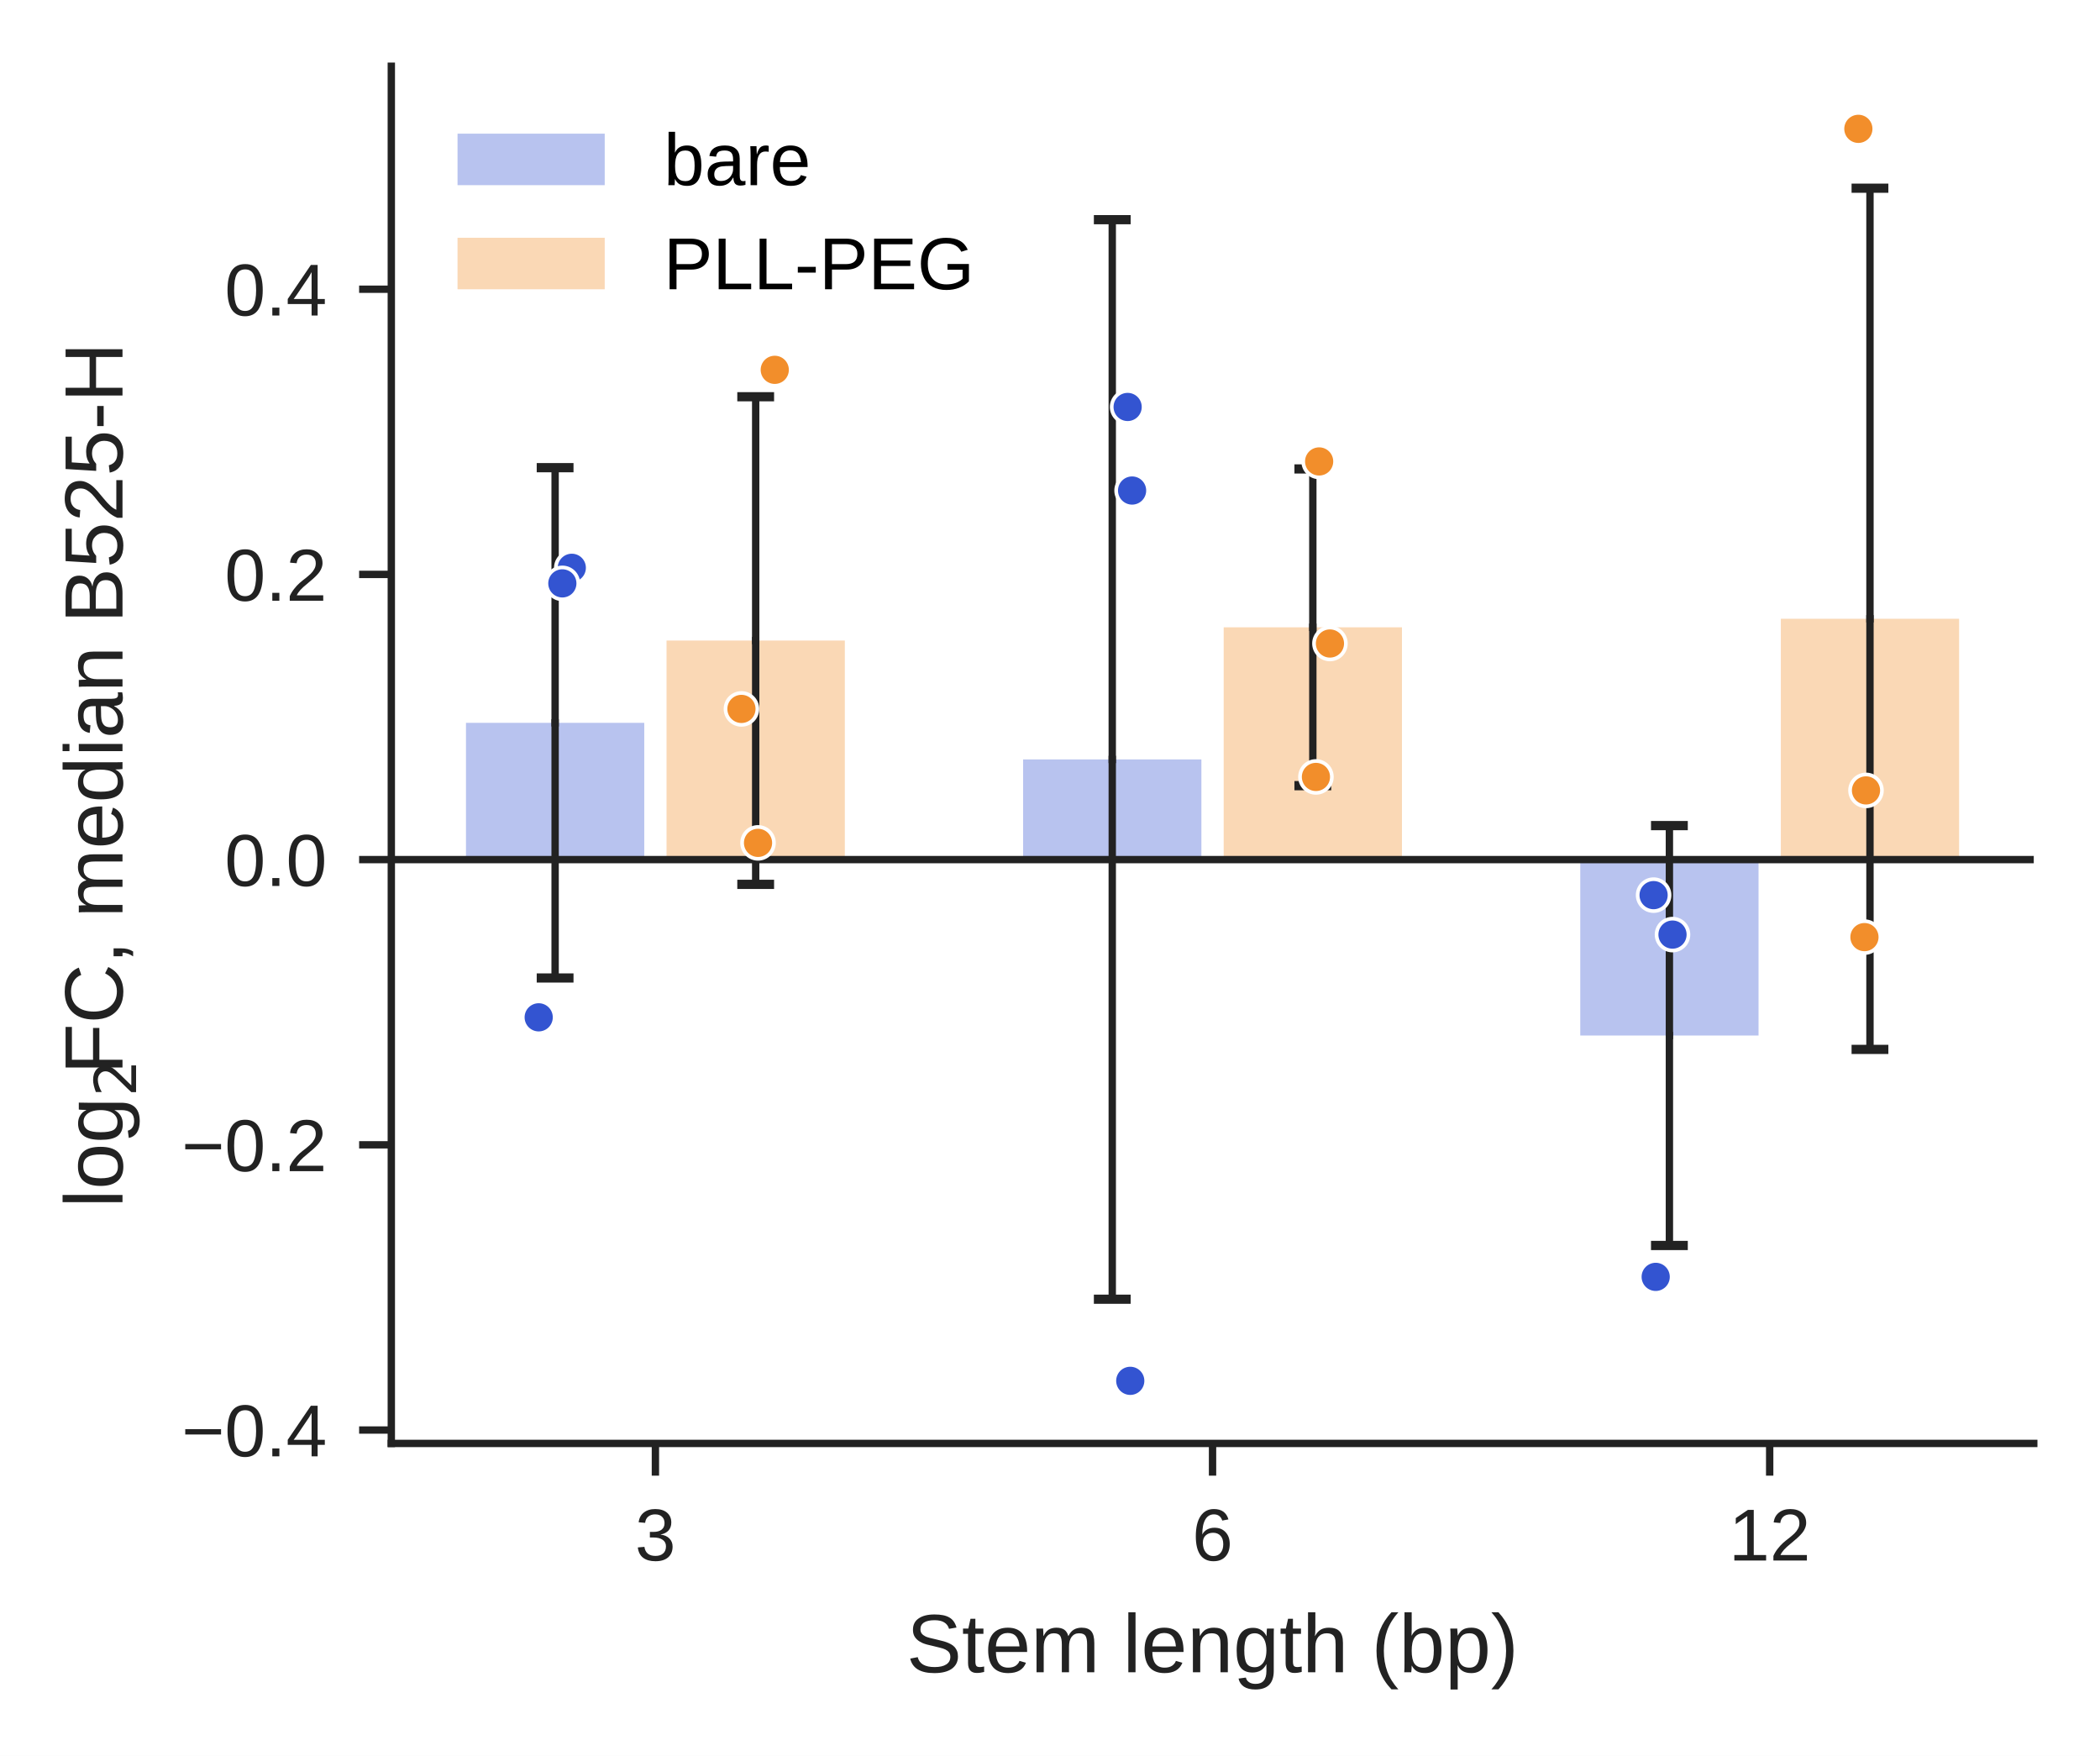
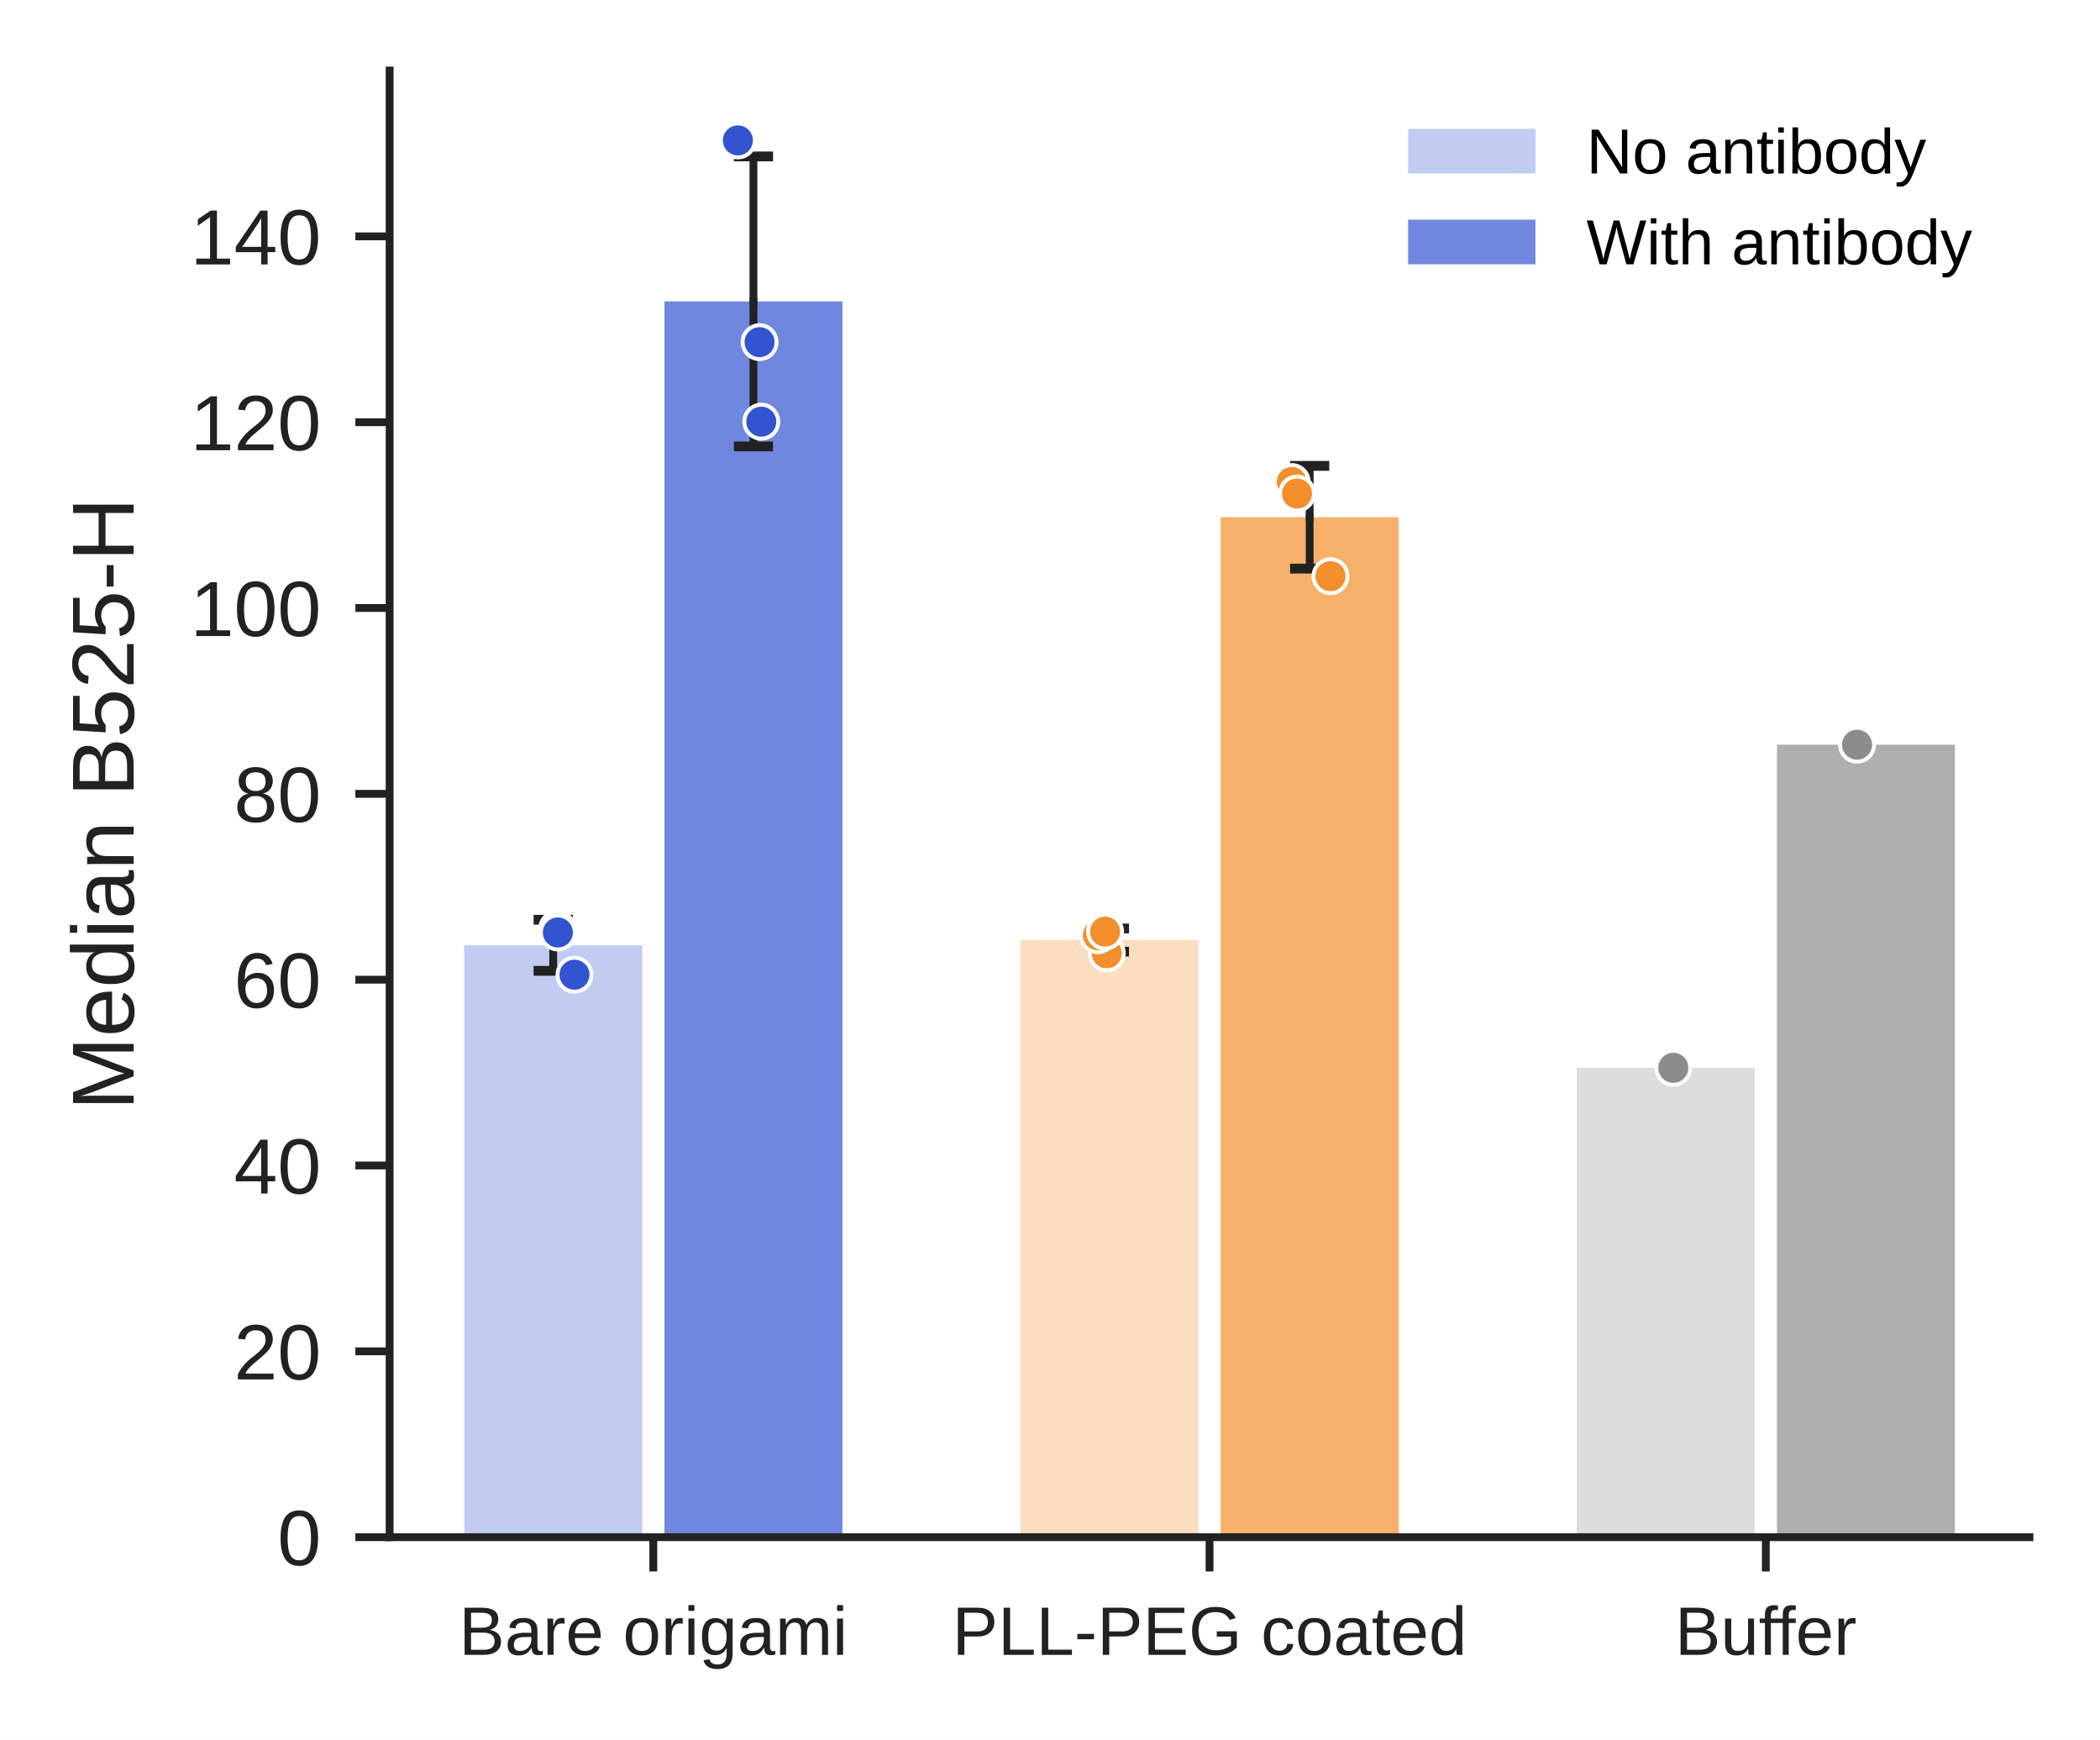
- <svg xmlns="http://www.w3.org/2000/svg" xmlns:xlink="http://www.w3.org/1999/xlink" width="228.303pt" height="190.85pt" viewBox="0 0 228.303 190.85" version="1.1">
+ <svg xmlns="http://www.w3.org/2000/svg" xmlns:xlink="http://www.w3.org/1999/xlink" width="214.377pt" height="177.572pt" viewBox="0 0 214.377 177.572" version="1.1">
  <defs>
    <style type="text/css">*{stroke-linejoin: round; stroke-linecap: butt}</style>
  </defs>
  <g id="figure_1">
    <g id="patch_1">
-       <path d="M 0 190.85  L 228.303 190.85  L 228.303 -0  L 0 -0  z " style="fill: #ffffff" />
+       <path d="M 0 177.572  L 214.377 177.572  L 214.377 0  L 0 0  z " style="fill: #ffffff" />
    </g>
    <g id="axes_1">
      <g id="patch_2">
-         <path d="M 42.542 156.888  L 221.102 156.888  L 221.102 7.2  L 42.542 7.2  z " style="fill: #ffffff" />
+         <path d="M 39.777 156.888  L 207.177 156.888  L 207.177 7.2  L 39.777 7.2  z " style="fill: #ffffff" />
      </g>
      <g id="patch_3">
-         <path d="M 50.659 93.432  L 70.041 93.432  L 70.041 78.565  L 50.659 78.565  z " clip-path="url(#p1802aabfa9)" style="fill: #3354d1; opacity: 0.35" />
+         <path d="M 47.386 156.888  L 65.557 156.888  L 65.557 96.478  L 47.386 96.478  z " clip-path="url(#pbd241d3cf5)" style="fill: #3354d1; opacity: 0.3" />
      </g>
      <g id="patch_4">
-         <path d="M 111.229 93.432  L 130.611 93.432  L 130.611 82.544  L 111.229 82.544  z " clip-path="url(#p1802aabfa9)" style="fill: #3354d1; opacity: 0.35" />
+         <path d="M 67.828 156.888  L 85.999 156.888  L 85.999 30.762  L 67.828 30.762  z " clip-path="url(#pbd241d3cf5)" style="fill: #3354d1; opacity: 0.7" />
      </g>
      <g id="patch_5">
-         <path d="M 171.799 93.432  L 191.181 93.432  L 191.181 112.553  L 171.799 112.553  z " clip-path="url(#p1802aabfa9)" style="fill: #3354d1; opacity: 0.35" />
+         <path d="M 104.17 156.888  L 122.341 156.888  L 122.341 95.946  L 104.17 95.946  z " clip-path="url(#pbd241d3cf5)" style="fill: #f28e2b; opacity: 0.3" />
      </g>
      <g id="patch_6">
-         <path d="M 72.464 93.432  L 91.846 93.432  L 91.846 69.621  L 72.464 69.621  z " clip-path="url(#p1802aabfa9)" style="fill: #f28e2b; opacity: 0.35" />
+         <path d="M 124.613 156.888  L 142.784 156.888  L 142.784 52.792  L 124.613 52.792  z " clip-path="url(#pbd241d3cf5)" style="fill: #f28e2b; opacity: 0.7" />
      </g>
      <g id="patch_7">
-         <path d="M 133.034 93.432  L 152.416 93.432  L 152.416 68.181  L 133.034 68.181  z " clip-path="url(#p1802aabfa9)" style="fill: #f28e2b; opacity: 0.35" />
+         <path d="M 160.955 156.888  L 179.126 156.888  L 179.126 108.982  L 160.955 108.982  z " clip-path="url(#pbd241d3cf5)" style="fill: #8c8c8c; opacity: 0.3" />
      </g>
      <g id="patch_8">
-         <path d="M 193.604 93.432  L 212.986 93.432  L 212.986 67.257  L 193.604 67.257  z " clip-path="url(#p1802aabfa9)" style="fill: #f28e2b; opacity: 0.35" />
+         <path d="M 181.397 156.888  L 199.568 156.888  L 199.568 76.005  L 181.397 76.005  z " clip-path="url(#pbd241d3cf5)" style="fill: #8c8c8c; opacity: 0.7" />
      </g>
      <g id="matplotlib.axis_1">
        <g id="xtick_1">
          <g id="line2d_1">
            <defs>
-               <path id="m542e283096" d="M 0 0  L 0 3.5  " style="stroke: #222222; stroke-width: 0.8" />
+               <path id="m9f95436108" d="M 0 0  L 0 3.5  " style="stroke: #222222; stroke-width: 0.8" />
            </defs>
            <g>
-               <use xlink:href="#m542e283096" x="71.253" y="156.888" style="fill: #222222; stroke: #222222; stroke-width: 0.8" />
+               <use xlink:href="#m9f95436108" x="66.693" y="156.888" style="fill: #222222; stroke: #222222; stroke-width: 0.8" />
            </g>
          </g>
          <g id="text_1">
-             <text style="fill: #222222; font: 8px 'Arial'; text-anchor: middle" x="71.253" y="169.614" transform="rotate(-0 71.25262 169.6142)">3</text>
+             <text style="fill: #222222; font: 7px 'Arial'; text-anchor: middle" x="66.693" y="168.898" transform="rotate(-0 66.69277 168.8985)">Bare origami</text>
          </g>
        </g>
        <g id="xtick_2">
          <g id="line2d_2">
            <g>
-               <use xlink:href="#m542e283096" x="131.822" y="156.888" style="fill: #222222; stroke: #222222; stroke-width: 0.8" />
+               <use xlink:href="#m9f95436108" x="123.477" y="156.888" style="fill: #222222; stroke: #222222; stroke-width: 0.8" />
            </g>
          </g>
          <g id="text_2">
-             <text style="fill: #222222; font: 8px 'Arial'; text-anchor: middle" x="131.822" y="169.614" transform="rotate(-0 131.8225 169.6142)">6</text>
+             <text style="fill: #222222; font: 7px 'Arial'; text-anchor: middle" x="123.477" y="168.898" transform="rotate(-0 123.477 168.8985)">PLL-PEG coated</text>
          </g>
        </g>
        <g id="xtick_3">
          <g id="line2d_3">
            <g>
-               <use xlink:href="#m542e283096" x="192.392" y="156.888" style="fill: #222222; stroke: #222222; stroke-width: 0.8" />
+               <use xlink:href="#m9f95436108" x="180.261" y="156.888" style="fill: #222222; stroke: #222222; stroke-width: 0.8" />
            </g>
          </g>
          <g id="text_3">
-             <text style="fill: #222222; font: 8px 'Arial'; text-anchor: middle" x="192.392" y="169.614" transform="rotate(-0 192.3924 169.6142)">12</text>
-           </g>
-         </g>
-         <g id="text_4">
-           <text style="fill: #222222; font: 9px 'Arial'; text-anchor: middle" x="131.822" y="181.756" transform="rotate(-0 131.8225 181.756)">Stem length (bp)</text>
+             <text style="fill: #222222; font: 7px 'Arial'; text-anchor: middle" x="180.261" y="168.898" transform="rotate(-0 180.2613 168.8985)">Buffer</text>
+           </g>
        </g>
      </g>
      <g id="matplotlib.axis_2">
        <g id="ytick_1">
          <g id="line2d_4">
            <defs>
-               <path id="m4b54e048f6" d="M 0 0  L -3.5 0  " style="stroke: #222222; stroke-width: 0.8" />
+               <path id="mcd4721a53b" d="M 0 0  L -3.5 0  " style="stroke: #222222; stroke-width: 0.8" />
            </defs>
            <g>
-               <use xlink:href="#m4b54e048f6" x="42.542" y="155.431" style="fill: #222222; stroke: #222222; stroke-width: 0.8" />
-             </g>
-           </g>
-           <g id="text_5">
-             <text style="fill: #222222; font: 8px 'Arial'; text-anchor: end" x="35.542" y="158.294" transform="rotate(-0 35.5425 158.2942)">−0.4</text>
+               <use xlink:href="#mcd4721a53b" x="39.777" y="156.888" style="fill: #222222; stroke: #222222; stroke-width: 0.8" />
+             </g>
+           </g>
+           <g id="text_4">
+             <text style="fill: #222222; font: 8px 'Arial'; text-anchor: end" x="32.777" y="159.751" transform="rotate(-0 32.77703 159.7511)">0</text>
          </g>
        </g>
        <g id="ytick_2">
          <g id="line2d_5">
            <g>
-               <use xlink:href="#m4b54e048f6" x="42.542" y="124.432" style="fill: #222222; stroke: #222222; stroke-width: 0.8" />
-             </g>
-           </g>
-           <g id="text_6">
-             <text style="fill: #222222; font: 8px 'Arial'; text-anchor: end" x="35.542" y="127.295" transform="rotate(-0 35.5425 127.2948)">−0.2</text>
+               <use xlink:href="#mcd4721a53b" x="39.777" y="137.922" style="fill: #222222; stroke: #222222; stroke-width: 0.8" />
+             </g>
+           </g>
+           <g id="text_5">
+             <text style="fill: #222222; font: 8px 'Arial'; text-anchor: end" x="32.777" y="140.785" transform="rotate(-0 32.77703 140.7848)">20</text>
          </g>
        </g>
        <g id="ytick_3">
          <g id="line2d_6">
            <g>
-               <use xlink:href="#m4b54e048f6" x="42.542" y="93.432" style="fill: #222222; stroke: #222222; stroke-width: 0.8" />
-             </g>
-           </g>
-           <g id="text_7">
-             <text style="fill: #222222; font: 8px 'Arial'; text-anchor: end" x="35.542" y="96.295" transform="rotate(-0 35.5425 96.29542)">0.0</text>
+               <use xlink:href="#mcd4721a53b" x="39.777" y="118.955" style="fill: #222222; stroke: #222222; stroke-width: 0.8" />
+             </g>
+           </g>
+           <g id="text_6">
+             <text style="fill: #222222; font: 8px 'Arial'; text-anchor: end" x="32.777" y="121.819" transform="rotate(-0 32.77703 121.8185)">40</text>
          </g>
        </g>
        <g id="ytick_4">
          <g id="line2d_7">
            <g>
-               <use xlink:href="#m4b54e048f6" x="42.542" y="62.433" style="fill: #222222; stroke: #222222; stroke-width: 0.8" />
-             </g>
-           </g>
-           <g id="text_8">
-             <text style="fill: #222222; font: 8px 'Arial'; text-anchor: end" x="35.542" y="65.296" transform="rotate(-0 35.5425 65.29604)">0.2</text>
+               <use xlink:href="#mcd4721a53b" x="39.777" y="99.989" style="fill: #222222; stroke: #222222; stroke-width: 0.8" />
+             </g>
+           </g>
+           <g id="text_7">
+             <text style="fill: #222222; font: 8px 'Arial'; text-anchor: end" x="32.777" y="102.852" transform="rotate(-0 32.77703 102.8522)">60</text>
          </g>
        </g>
        <g id="ytick_5">
          <g id="line2d_8">
            <g>
-               <use xlink:href="#m4b54e048f6" x="42.542" y="31.434" style="fill: #222222; stroke: #222222; stroke-width: 0.8" />
+               <use xlink:href="#mcd4721a53b" x="39.777" y="81.023" style="fill: #222222; stroke: #222222; stroke-width: 0.8" />
+             </g>
+           </g>
+           <g id="text_8">
+             <text style="fill: #222222; font: 8px 'Arial'; text-anchor: end" x="32.777" y="83.886" transform="rotate(-0 32.77703 83.88593)">80</text>
+           </g>
+         </g>
+         <g id="ytick_6">
+           <g id="line2d_9">
+             <g>
+               <use xlink:href="#mcd4721a53b" x="39.777" y="62.057" style="fill: #222222; stroke: #222222; stroke-width: 0.8" />
            </g>
          </g>
          <g id="text_9">
-             <text style="fill: #222222; font: 8px 'Arial'; text-anchor: end" x="35.542" y="34.297" transform="rotate(-0 35.5425 34.29665)">0.4</text>
-           </g>
-         </g>
-         <g id="text_10">
-           <g style="fill: #222222" transform="translate(13.77 131.274) rotate(-90)">
-             <text>
-               <tspan style="font: 9px 'Arial'" x="0 2 7.005 16.351 18.851 24.349 30.848 33.349 35.849 43.346 48.352 53.357 55.357 60.362 65.367 67.868 73.871 78.876 83.881 88.887 91.884" y="-0.453">log FC, median B525-H</tspan>
-               <tspan style="font: 6.3px 'DejaVu Sans'" x="12.096" y="1.023">2</tspan>
-             </text>
-           </g>
+             <text style="fill: #222222; font: 8px 'Arial'; text-anchor: end" x="32.777" y="64.92" transform="rotate(-0 32.77703 64.91963)">100</text>
+           </g>
+         </g>
+         <g id="ytick_7">
+           <g id="line2d_10">
+             <g>
+               <use xlink:href="#mcd4721a53b" x="39.777" y="43.09" style="fill: #222222; stroke: #222222; stroke-width: 0.8" />
+             </g>
+           </g>
+           <g id="text_10">
+             <text style="fill: #222222; font: 8px 'Arial'; text-anchor: end" x="32.777" y="45.953" transform="rotate(-0 32.77703 45.95333)">120</text>
+           </g>
+         </g>
+         <g id="ytick_8">
+           <g id="line2d_11">
+             <g>
+               <use xlink:href="#mcd4721a53b" x="39.777" y="24.124" style="fill: #222222; stroke: #222222; stroke-width: 0.8" />
+             </g>
+           </g>
+           <g id="text_11">
+             <text style="fill: #222222; font: 8px 'Arial'; text-anchor: end" x="32.777" y="26.987" transform="rotate(-0 32.77703 26.98703)">140</text>
+           </g>
+         </g>
+         <g id="text_12">
+           <text style="fill: #222222; font: 9px 'Arial'; text-anchor: middle" x="13.642" y="82.044" transform="rotate(-90 13.64203 82.044)">Median B525-H</text>
        </g>
      </g>
      <g id="LineCollection_1">
-         <path d="M 60.35 106.299  L 60.35 50.832  " clip-path="url(#p1802aabfa9)" style="fill: none; stroke: #222222; stroke-width: 0.8" />
-       </g>
-       <g id="line2d_9">
-         <defs>
-           <path id="m9c08b4743d" d="M 2 0  L -2 -0  " style="stroke: #222222" />
-         </defs>
-         <g clip-path="url(#p1802aabfa9)">
-           <use xlink:href="#m9c08b4743d" x="60.35" y="106.299" style="fill: #222222; stroke: #222222" />
-         </g>
-       </g>
-       <g id="line2d_10">
-         <g clip-path="url(#p1802aabfa9)">
-           <use xlink:href="#m9c08b4743d" x="60.35" y="50.832" style="fill: #222222; stroke: #222222" />
+         <path d="M 56.472 99.086  L 56.472 93.87  " clip-path="url(#pbd241d3cf5)" style="fill: none; stroke: #222222; stroke-width: 0.8" />
+       </g>
+       <g id="line2d_12">
+         <defs>
+           <path id="m0964fc1349" d="M 2 0  L -2 -0  " style="stroke: #222222" />
+         </defs>
+         <g clip-path="url(#pbd241d3cf5)">
+           <use xlink:href="#m0964fc1349" x="56.472" y="99.086" style="fill: #222222; stroke: #222222" />
+         </g>
+       </g>
+       <g id="line2d_13">
+         <g clip-path="url(#pbd241d3cf5)">
+           <use xlink:href="#m0964fc1349" x="56.472" y="93.87" style="fill: #222222; stroke: #222222" />
        </g>
      </g>
      <g id="LineCollection_2">
-         <path d="M 120.92 141.211  L 120.92 23.877  " clip-path="url(#p1802aabfa9)" style="fill: none; stroke: #222222; stroke-width: 0.8" />
-       </g>
-       <g id="line2d_11">
-         <g clip-path="url(#p1802aabfa9)">
-           <use xlink:href="#m9c08b4743d" x="120.92" y="141.211" style="fill: #222222; stroke: #222222" />
-         </g>
-       </g>
-       <g id="line2d_12">
-         <g clip-path="url(#p1802aabfa9)">
-           <use xlink:href="#m9c08b4743d" x="120.92" y="23.877" style="fill: #222222; stroke: #222222" />
+         <path d="M 76.914 45.562  L 76.914 15.963  " clip-path="url(#pbd241d3cf5)" style="fill: none; stroke: #222222; stroke-width: 0.8" />
+       </g>
+       <g id="line2d_14">
+         <g clip-path="url(#pbd241d3cf5)">
+           <use xlink:href="#m0964fc1349" x="76.914" y="45.562" style="fill: #222222; stroke: #222222" />
+         </g>
+       </g>
+       <g id="line2d_15">
+         <g clip-path="url(#pbd241d3cf5)">
+           <use xlink:href="#m0964fc1349" x="76.914" y="15.963" style="fill: #222222; stroke: #222222" />
        </g>
      </g>
      <g id="LineCollection_3">
-         <path d="M 181.49 135.371  L 181.49 89.736  " clip-path="url(#p1802aabfa9)" style="fill: none; stroke: #222222; stroke-width: 0.8" />
-       </g>
-       <g id="line2d_13">
-         <g clip-path="url(#p1802aabfa9)">
-           <use xlink:href="#m9c08b4743d" x="181.49" y="135.371" style="fill: #222222; stroke: #222222" />
-         </g>
-       </g>
-       <g id="line2d_14">
-         <g clip-path="url(#p1802aabfa9)">
-           <use xlink:href="#m9c08b4743d" x="181.49" y="89.736" style="fill: #222222; stroke: #222222" />
+         <path d="M 113.256 97.131  L 113.256 94.762  " clip-path="url(#pbd241d3cf5)" style="fill: none; stroke: #222222; stroke-width: 0.8" />
+       </g>
+       <g id="line2d_16">
+         <g clip-path="url(#pbd241d3cf5)">
+           <use xlink:href="#m0964fc1349" x="113.256" y="97.131" style="fill: #222222; stroke: #222222" />
+         </g>
+       </g>
+       <g id="line2d_17">
+         <g clip-path="url(#pbd241d3cf5)">
+           <use xlink:href="#m0964fc1349" x="113.256" y="94.762" style="fill: #222222; stroke: #222222" />
        </g>
      </g>
      <g id="LineCollection_4">
-         <path d="M 82.155 96.122  L 82.155 43.12  " clip-path="url(#p1802aabfa9)" style="fill: none; stroke: #222222; stroke-width: 0.8" />
-       </g>
-       <g id="line2d_15">
-         <g clip-path="url(#p1802aabfa9)">
-           <use xlink:href="#m9c08b4743d" x="82.155" y="96.122" style="fill: #222222; stroke: #222222" />
-         </g>
-       </g>
-       <g id="line2d_16">
-         <g clip-path="url(#p1802aabfa9)">
-           <use xlink:href="#m9c08b4743d" x="82.155" y="43.12" style="fill: #222222; stroke: #222222" />
-         </g>
-       </g>
-       <g id="LineCollection_5">
-         <path d="M 142.725 85.395  L 142.725 50.968  " clip-path="url(#p1802aabfa9)" style="fill: none; stroke: #222222; stroke-width: 0.8" />
-       </g>
-       <g id="line2d_17">
-         <g clip-path="url(#p1802aabfa9)">
-           <use xlink:href="#m9c08b4743d" x="142.725" y="85.395" style="fill: #222222; stroke: #222222" />
-         </g>
+         <path d="M 133.698 58.032  L 133.698 47.551  " clip-path="url(#pbd241d3cf5)" style="fill: none; stroke: #222222; stroke-width: 0.8" />
      </g>
      <g id="line2d_18">
-         <g clip-path="url(#p1802aabfa9)">
-           <use xlink:href="#m9c08b4743d" x="142.725" y="50.968" style="fill: #222222; stroke: #222222" />
-         </g>
-       </g>
-       <g id="LineCollection_6">
-         <path d="M 203.295 114.059  L 203.295 20.454  " clip-path="url(#p1802aabfa9)" style="fill: none; stroke: #222222; stroke-width: 0.8" />
+         <g clip-path="url(#pbd241d3cf5)">
+           <use xlink:href="#m0964fc1349" x="133.698" y="58.032" style="fill: #222222; stroke: #222222" />
+         </g>
      </g>
      <g id="line2d_19">
-         <g clip-path="url(#p1802aabfa9)">
-           <use xlink:href="#m9c08b4743d" x="203.295" y="114.059" style="fill: #222222; stroke: #222222" />
+         <g clip-path="url(#pbd241d3cf5)">
+           <use xlink:href="#m0964fc1349" x="133.698" y="47.551" style="fill: #222222; stroke: #222222" />
        </g>
      </g>
      <g id="line2d_20">
-         <g clip-path="url(#p1802aabfa9)">
-           <use xlink:href="#m9c08b4743d" x="203.295" y="20.454" style="fill: #222222; stroke: #222222" />
-         </g>
+         <path d="M 56.472 96.478  " clip-path="url(#pbd241d3cf5)" style="fill: none; stroke: #222222; stroke-width: 0.8; stroke-linecap: square" />
      </g>
      <g id="line2d_21">
-         <path d="M 42.542 93.432  L 221.102 93.432  " clip-path="url(#p1802aabfa9)" style="fill: none; stroke: #222222; stroke-width: 0.8; stroke-linecap: square" />
+         <path d="M 76.914 30.762  " clip-path="url(#pbd241d3cf5)" style="fill: none; stroke: #222222; stroke-width: 0.8; stroke-linecap: square" />
      </g>
      <g id="line2d_22">
-         <path d="M 60.35 78.565  " clip-path="url(#p1802aabfa9)" style="fill: none; stroke: #222222; stroke-width: 0.8; stroke-linecap: square" />
+         <path d="M 113.256 95.946  " clip-path="url(#pbd241d3cf5)" style="fill: none; stroke: #222222; stroke-width: 0.8; stroke-linecap: square" />
      </g>
      <g id="line2d_23">
-         <path d="M 120.92 82.544  " clip-path="url(#p1802aabfa9)" style="fill: none; stroke: #222222; stroke-width: 0.8; stroke-linecap: square" />
-       </g>
-       <g id="line2d_24">
-         <path d="M 181.49 112.553  " clip-path="url(#p1802aabfa9)" style="fill: none; stroke: #222222; stroke-width: 0.8; stroke-linecap: square" />
-       </g>
-       <g id="line2d_25">
-         <path d="M 82.155 69.621  " clip-path="url(#p1802aabfa9)" style="fill: none; stroke: #222222; stroke-width: 0.8; stroke-linecap: square" />
-       </g>
-       <g id="line2d_26">
-         <path d="M 142.725 68.181  " clip-path="url(#p1802aabfa9)" style="fill: none; stroke: #222222; stroke-width: 0.8; stroke-linecap: square" />
-       </g>
-       <g id="line2d_27">
-         <path d="M 203.295 67.257  " clip-path="url(#p1802aabfa9)" style="fill: none; stroke: #222222; stroke-width: 0.8; stroke-linecap: square" />
+         <path d="M 133.698 52.792  " clip-path="url(#pbd241d3cf5)" style="fill: none; stroke: #222222; stroke-width: 0.8; stroke-linecap: square" />
      </g>
      <g id="patch_9">
-         <path d="M 42.542 156.888  L 42.542 7.2  " style="fill: none; stroke: #222222; stroke-width: 0.8; stroke-linejoin: miter; stroke-linecap: square" />
+         <path d="M 39.777 156.888  L 39.777 7.2  " style="fill: none; stroke: #222222; stroke-width: 0.8; stroke-linejoin: miter; stroke-linecap: square" />
      </g>
      <g id="patch_10">
-         <path d="M 42.542 156.888  L 221.102 156.888  " style="fill: none; stroke: #222222; stroke-width: 0.8; stroke-linejoin: miter; stroke-linecap: square" />
+         <path d="M 39.777 156.888  L 207.177 156.888  " style="fill: none; stroke: #222222; stroke-width: 0.8; stroke-linejoin: miter; stroke-linecap: square" />
      </g>
      <g id="PathCollection_1">
        <defs>
-           <path id="m898219c38b" d="M 0 1.732  C 0.459 1.732 0.9 1.55 1.225 1.225  C 1.55 0.9 1.732 0.459 1.732 0  C 1.732 -0.459 1.55 -0.9 1.225 -1.225  C 0.9 -1.55 0.459 -1.732 0 -1.732  C -0.459 -1.732 -0.9 -1.55 -1.225 -1.225  C -1.55 -0.9 -1.732 -0.459 -1.732 0  C -1.732 0.459 -1.55 0.9 -1.225 1.225  C -0.9 1.55 -0.459 1.732 0 1.732  z " style="stroke: #ffffff; stroke-width: 0.4" />
-         </defs>
-         <g clip-path="url(#p1802aabfa9)">
-           <use xlink:href="#m898219c38b" x="62.163" y="61.715" style="fill: #3354d1; stroke: #ffffff; stroke-width: 0.4" />
-           <use xlink:href="#m898219c38b" x="61.136" y="63.408" style="fill: #3354d1; stroke: #ffffff; stroke-width: 0.4" />
-           <use xlink:href="#m898219c38b" x="58.565" y="110.574" style="fill: #3354d1; stroke: #ffffff; stroke-width: 0.4" />
+           <path id="mb91f2b547c" d="M 0 1.732  C 0.459 1.732 0.9 1.55 1.225 1.225  C 1.55 0.9 1.732 0.459 1.732 0  C 1.732 -0.459 1.55 -0.9 1.225 -1.225  C 0.9 -1.55 0.459 -1.732 0 -1.732  C -0.459 -1.732 -0.9 -1.55 -1.225 -1.225  C -1.55 -0.9 -1.732 -0.459 -1.732 0  C -1.732 0.459 -1.55 0.9 -1.225 1.225  C -0.9 1.55 -0.459 1.732 0 1.732  z " style="stroke: #ffffff; stroke-width: 0.4" />
+         </defs>
+         <g clip-path="url(#pbd241d3cf5)">
+           <use xlink:href="#mb91f2b547c" x="58.646" y="99.481" style="fill: #3354d1; stroke: #ffffff; stroke-width: 0.4" />
+           <use xlink:href="#mb91f2b547c" x="56.88" y="94.782" style="fill: #3354d1; stroke: #ffffff; stroke-width: 0.4" />
+           <use xlink:href="#mb91f2b547c" x="56.949" y="95.171" style="fill: #3354d1; stroke: #ffffff; stroke-width: 0.4" />
        </g>
      </g>
      <g id="PathCollection_2">
-         <g clip-path="url(#p1802aabfa9)">
-           <use xlink:href="#m898219c38b" x="122.592" y="44.233" style="fill: #3354d1; stroke: #ffffff; stroke-width: 0.4" />
-           <use xlink:href="#m898219c38b" x="123.076" y="53.316" style="fill: #3354d1; stroke: #ffffff; stroke-width: 0.4" />
-           <use xlink:href="#m898219c38b" x="122.877" y="150.084" style="fill: #3354d1; stroke: #ffffff; stroke-width: 0.4" />
+         <g clip-path="url(#pbd241d3cf5)">
+           <use xlink:href="#mb91f2b547c" x="77.541" y="34.922" style="fill: #3354d1; stroke: #ffffff; stroke-width: 0.4" />
+           <use xlink:href="#mb91f2b547c" x="77.716" y="43.037" style="fill: #3354d1; stroke: #ffffff; stroke-width: 0.4" />
+           <use xlink:href="#mb91f2b547c" x="75.328" y="14.328" style="fill: #3354d1; stroke: #ffffff; stroke-width: 0.4" />
        </g>
      </g>
      <g id="PathCollection_3">
-         <g clip-path="url(#p1802aabfa9)">
-           <use xlink:href="#m898219c38b" x="181.828" y="101.582" style="fill: #3354d1; stroke: #ffffff; stroke-width: 0.4" />
-           <use xlink:href="#m898219c38b" x="179.772" y="97.293" style="fill: #3354d1; stroke: #ffffff; stroke-width: 0.4" />
-           <use xlink:href="#m898219c38b" x="180" y="138.784" style="fill: #3354d1; stroke: #ffffff; stroke-width: 0.4" />
+         <defs>
+           <path id="m656003b93b" d="M 0 1.732  C 0.459 1.732 0.9 1.55 1.225 1.225  C 1.55 0.9 1.732 0.459 1.732 0  C 1.732 -0.459 1.55 -0.9 1.225 -1.225  C 0.9 -1.55 0.459 -1.732 0 -1.732  C -0.459 -1.732 -0.9 -1.55 -1.225 -1.225  C -1.55 -0.9 -1.732 -0.459 -1.732 0  C -1.732 0.459 -1.55 0.9 -1.225 1.225  C -0.9 1.55 -0.459 1.732 0 1.732  z " style="stroke: #ffffff; stroke-width: 0.4" />
+         </defs>
+         <g clip-path="url(#pbd241d3cf5)">
+           <use xlink:href="#m656003b93b" x="112.985" y="97.297" style="fill: #f28e2b; stroke: #ffffff; stroke-width: 0.4" />
+           <use xlink:href="#m656003b93b" x="112.073" y="95.458" style="fill: #f28e2b; stroke: #ffffff; stroke-width: 0.4" />
+           <use xlink:href="#m656003b93b" x="112.813" y="95.084" style="fill: #f28e2b; stroke: #ffffff; stroke-width: 0.4" />
        </g>
      </g>
      <g id="PathCollection_4">
-         <defs>
-           <path id="m9596c92e8c" d="M 0 1.732  C 0.459 1.732 0.9 1.55 1.225 1.225  C 1.55 0.9 1.732 0.459 1.732 0  C 1.732 -0.459 1.55 -0.9 1.225 -1.225  C 0.9 -1.55 0.459 -1.732 0 -1.732  C -0.459 -1.732 -0.9 -1.55 -1.225 -1.225  C -1.55 -0.9 -1.732 -0.459 -1.732 0  C -1.732 0.459 -1.55 0.9 -1.225 1.225  C -0.9 1.55 -0.459 1.732 0 1.732  z " style="stroke: #ffffff; stroke-width: 0.4" />
-         </defs>
-         <g clip-path="url(#p1802aabfa9)">
-           <use xlink:href="#m9596c92e8c" x="84.229" y="40.198" style="fill: #f28e2b; stroke: #ffffff; stroke-width: 0.4" />
-           <use xlink:href="#m9596c92e8c" x="82.409" y="91.613" style="fill: #f28e2b; stroke: #ffffff; stroke-width: 0.4" />
-           <use xlink:href="#m9596c92e8c" x="80.607" y="77.053" style="fill: #f28e2b; stroke: #ffffff; stroke-width: 0.4" />
+         <g clip-path="url(#pbd241d3cf5)">
+           <use xlink:href="#m656003b93b" x="131.866" y="49.197" style="fill: #f28e2b; stroke: #ffffff; stroke-width: 0.4" />
+           <use xlink:href="#m656003b93b" x="135.823" y="58.805" style="fill: #f28e2b; stroke: #ffffff; stroke-width: 0.4" />
+           <use xlink:href="#m656003b93b" x="132.404" y="50.374" style="fill: #f28e2b; stroke: #ffffff; stroke-width: 0.4" />
        </g>
      </g>
      <g id="PathCollection_5">
-         <g clip-path="url(#p1802aabfa9)">
-           <use xlink:href="#m9596c92e8c" x="144.586" y="69.943" style="fill: #f28e2b; stroke: #ffffff; stroke-width: 0.4" />
-           <use xlink:href="#m9596c92e8c" x="143.411" y="50.155" style="fill: #f28e2b; stroke: #ffffff; stroke-width: 0.4" />
-           <use xlink:href="#m9596c92e8c" x="143.063" y="84.446" style="fill: #f28e2b; stroke: #ffffff; stroke-width: 0.4" />
+         <defs>
+           <path id="me69cb0fd73" d="M 0 1.732  C 0.459 1.732 0.9 1.55 1.225 1.225  C 1.55 0.9 1.732 0.459 1.732 0  C 1.732 -0.459 1.55 -0.9 1.225 -1.225  C 0.9 -1.55 0.459 -1.732 0 -1.732  C -0.459 -1.732 -0.9 -1.55 -1.225 -1.225  C -1.55 -0.9 -1.732 -0.459 -1.732 0  C -1.732 0.459 -1.55 0.9 -1.225 1.225  C -0.9 1.55 -0.459 1.732 0 1.732  z " style="stroke: #ffffff; stroke-width: 0.4" />
+         </defs>
+         <g clip-path="url(#pbd241d3cf5)">
+           <use xlink:href="#me69cb0fd73" x="170.82" y="108.982" style="fill: #8c8c8c; stroke: #ffffff; stroke-width: 0.4" />
        </g>
      </g>
      <g id="PathCollection_6">
-         <g clip-path="url(#p1802aabfa9)">
-           <use xlink:href="#m9596c92e8c" x="202.695" y="101.856" style="fill: #f28e2b; stroke: #ffffff; stroke-width: 0.4" />
-           <use xlink:href="#m9596c92e8c" x="202.863" y="85.91" style="fill: #f28e2b; stroke: #ffffff; stroke-width: 0.4" />
-           <use xlink:href="#m9596c92e8c" x="202.033" y="14.004" style="fill: #f28e2b; stroke: #ffffff; stroke-width: 0.4" />
+         <g clip-path="url(#pbd241d3cf5)">
+           <use xlink:href="#me69cb0fd73" x="189.576" y="76.005" style="fill: #8c8c8c; stroke: #ffffff; stroke-width: 0.4" />
        </g>
      </g>
      <g id="legend_1">
        <g id="patch_11">
-           <path d="M 49.742 20.126  L 65.743 20.126  L 65.743 14.526  L 49.742 14.526  z " style="fill: #3354d1; opacity: 0.35" />
-         </g>
-         <g id="text_11">
-           <text style="font: 8px 'Arial'; text-anchor: start" x="72.142" y="20.126" transform="rotate(-0 72.1425 20.12625)">bare</text>
+           <path d="M 143.748 17.703  L 156.748 17.703  L 156.748 13.153  L 143.748 13.153  z " style="fill: #3354d1; opacity: 0.3" />
+         </g>
+         <g id="text_13">
+           <text style="font: 6.5px 'Arial'; text-anchor: start" x="161.948" y="17.703" transform="rotate(-0 161.9482 17.70258)">No antibody</text>
        </g>
        <g id="patch_12">
-           <path d="M 49.742 31.442  L 65.743 31.442  L 65.743 25.843  L 49.742 25.843  z " style="fill: #f28e2b; opacity: 0.35" />
-         </g>
-         <g id="text_12">
-           <text style="font: 8px 'Arial'; text-anchor: start" x="72.142" y="31.442" transform="rotate(-0 72.1425 31.4425)">PLL-PEG</text>
+           <path d="M 143.748 26.973  L 156.748 26.973  L 156.748 22.423  L 143.748 22.423  z " style="fill: #3354d1; opacity: 0.7" />
+         </g>
+         <g id="text_14">
+           <text style="font: 6.5px 'Arial'; text-anchor: start" x="161.948" y="26.973" transform="rotate(-0 161.9482 26.9732)">With antibody</text>
        </g>
      </g>
    </g>
  </g>
  <defs>
-     <clipPath id="p1802aabfa9">
-       <rect x="42.542" y="7.2" width="178.56" height="149.688" />
+     <clipPath id="pbd241d3cf5">
+       <rect x="39.777" y="7.2" width="167.4" height="149.688" />
    </clipPath>
  </defs>
</svg>
